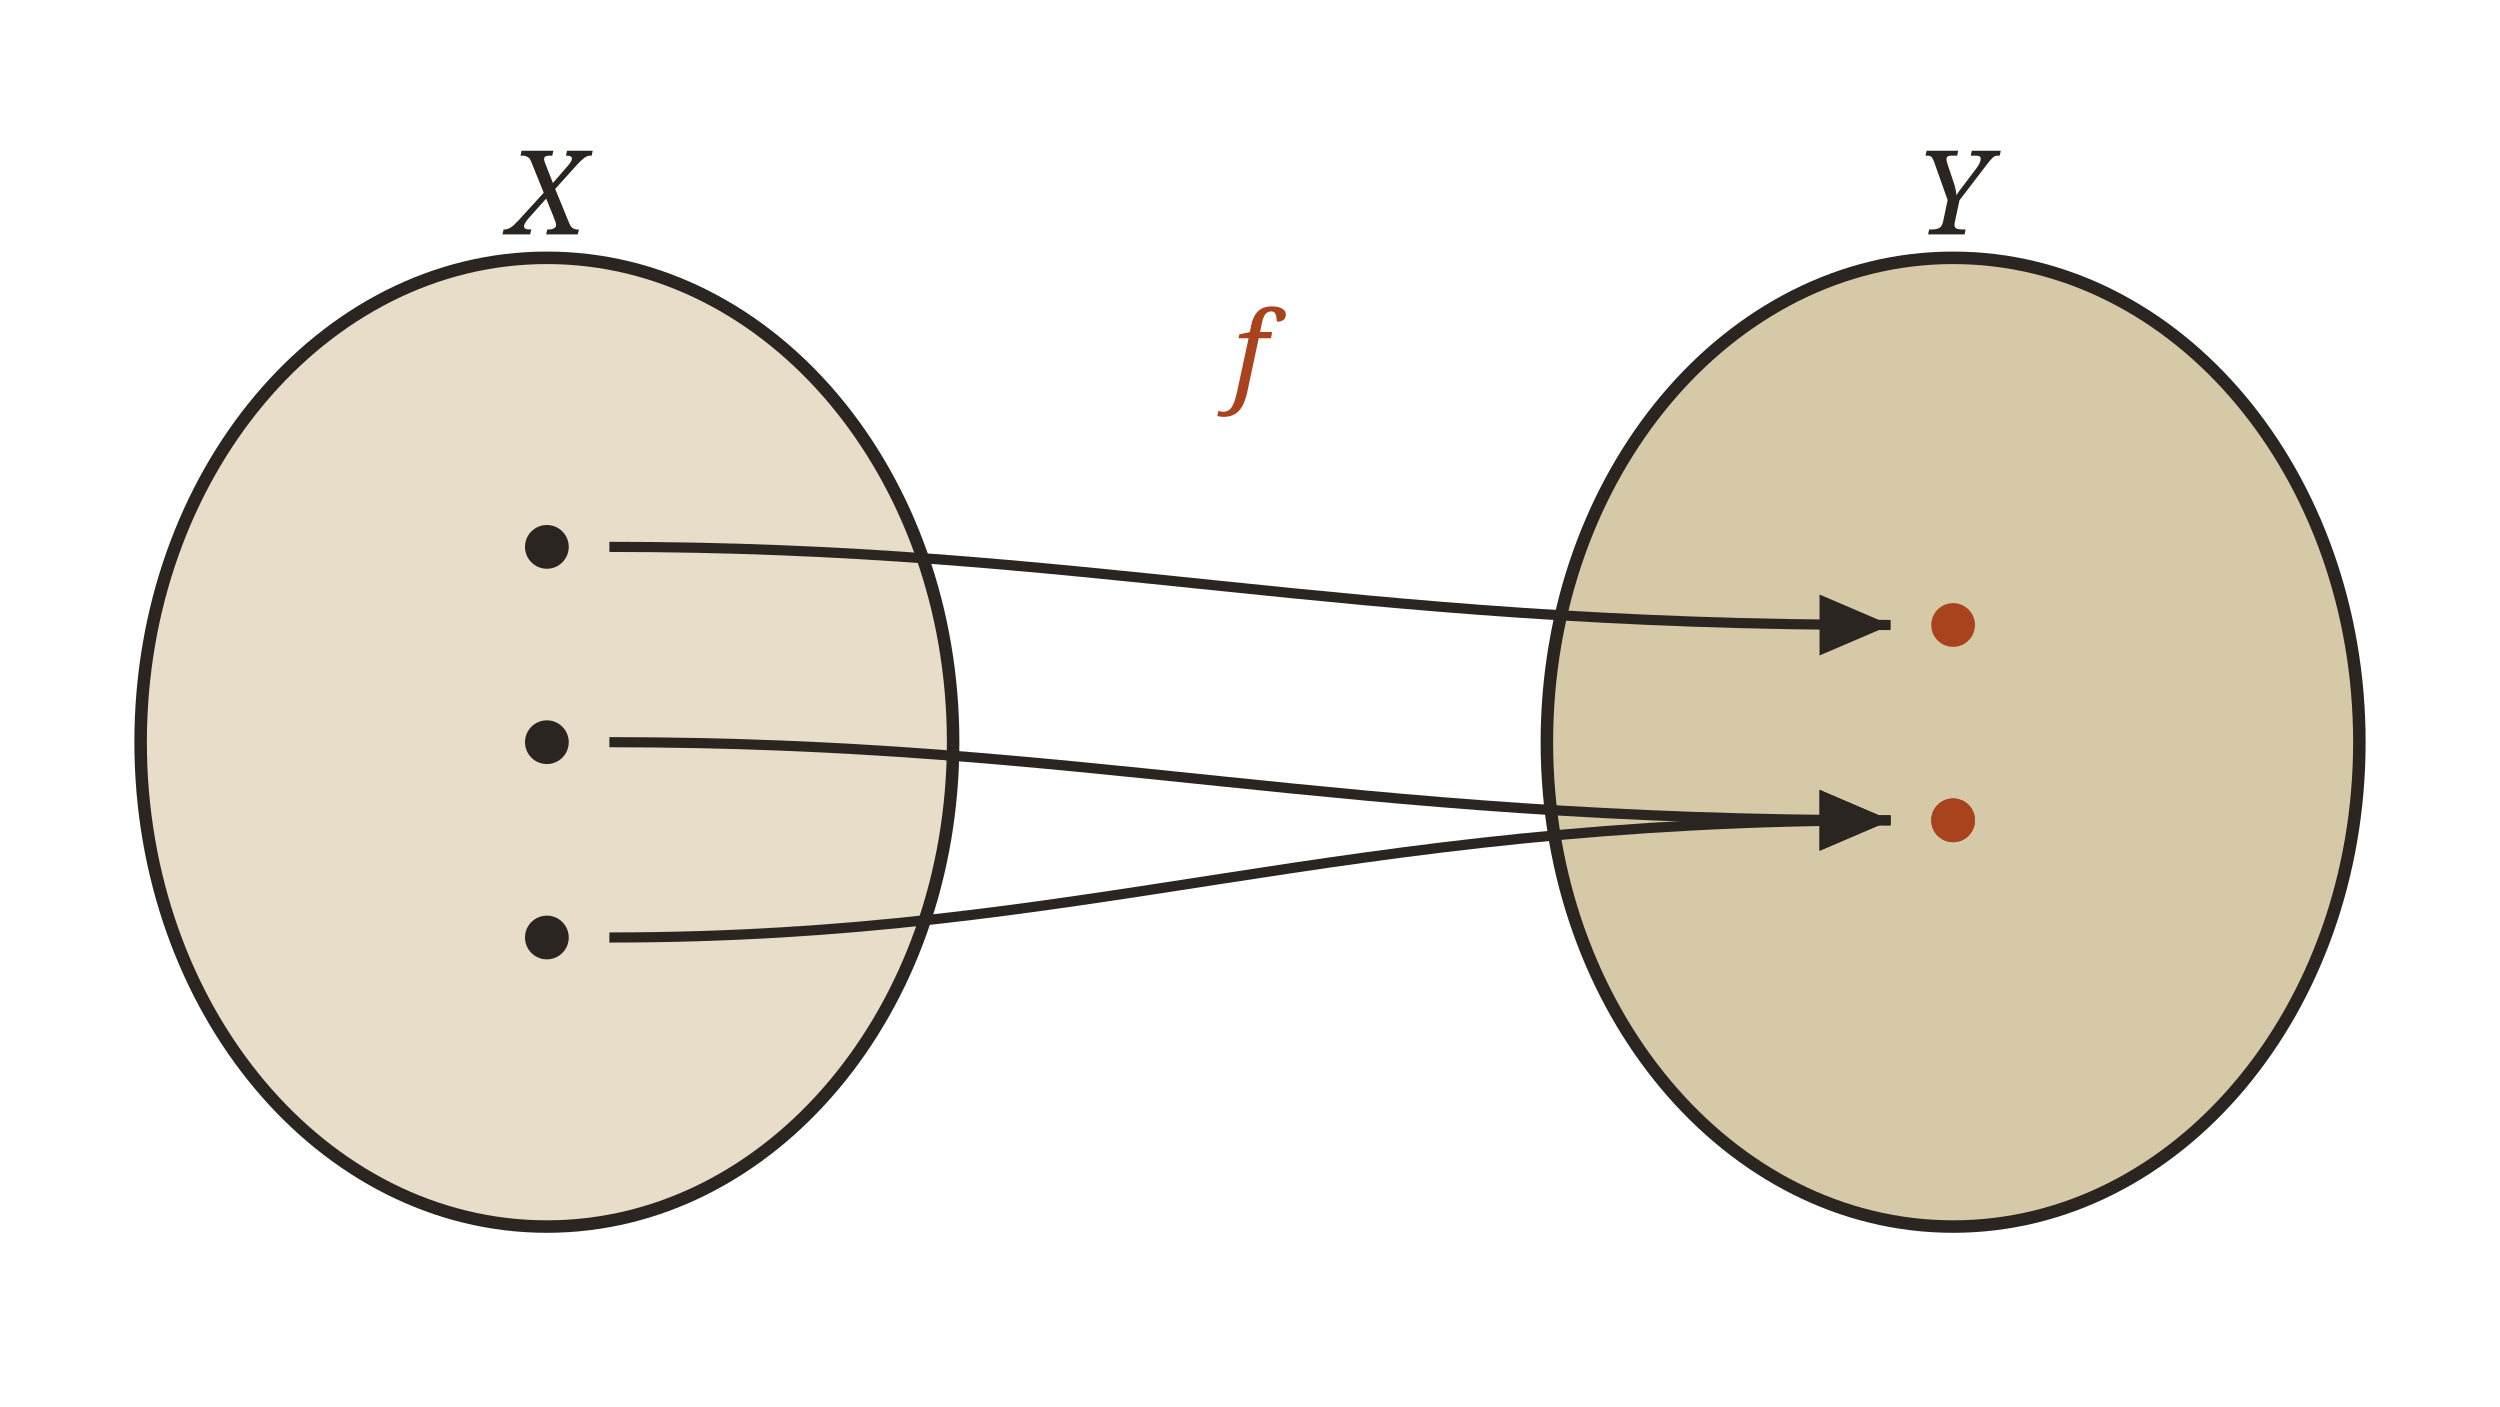
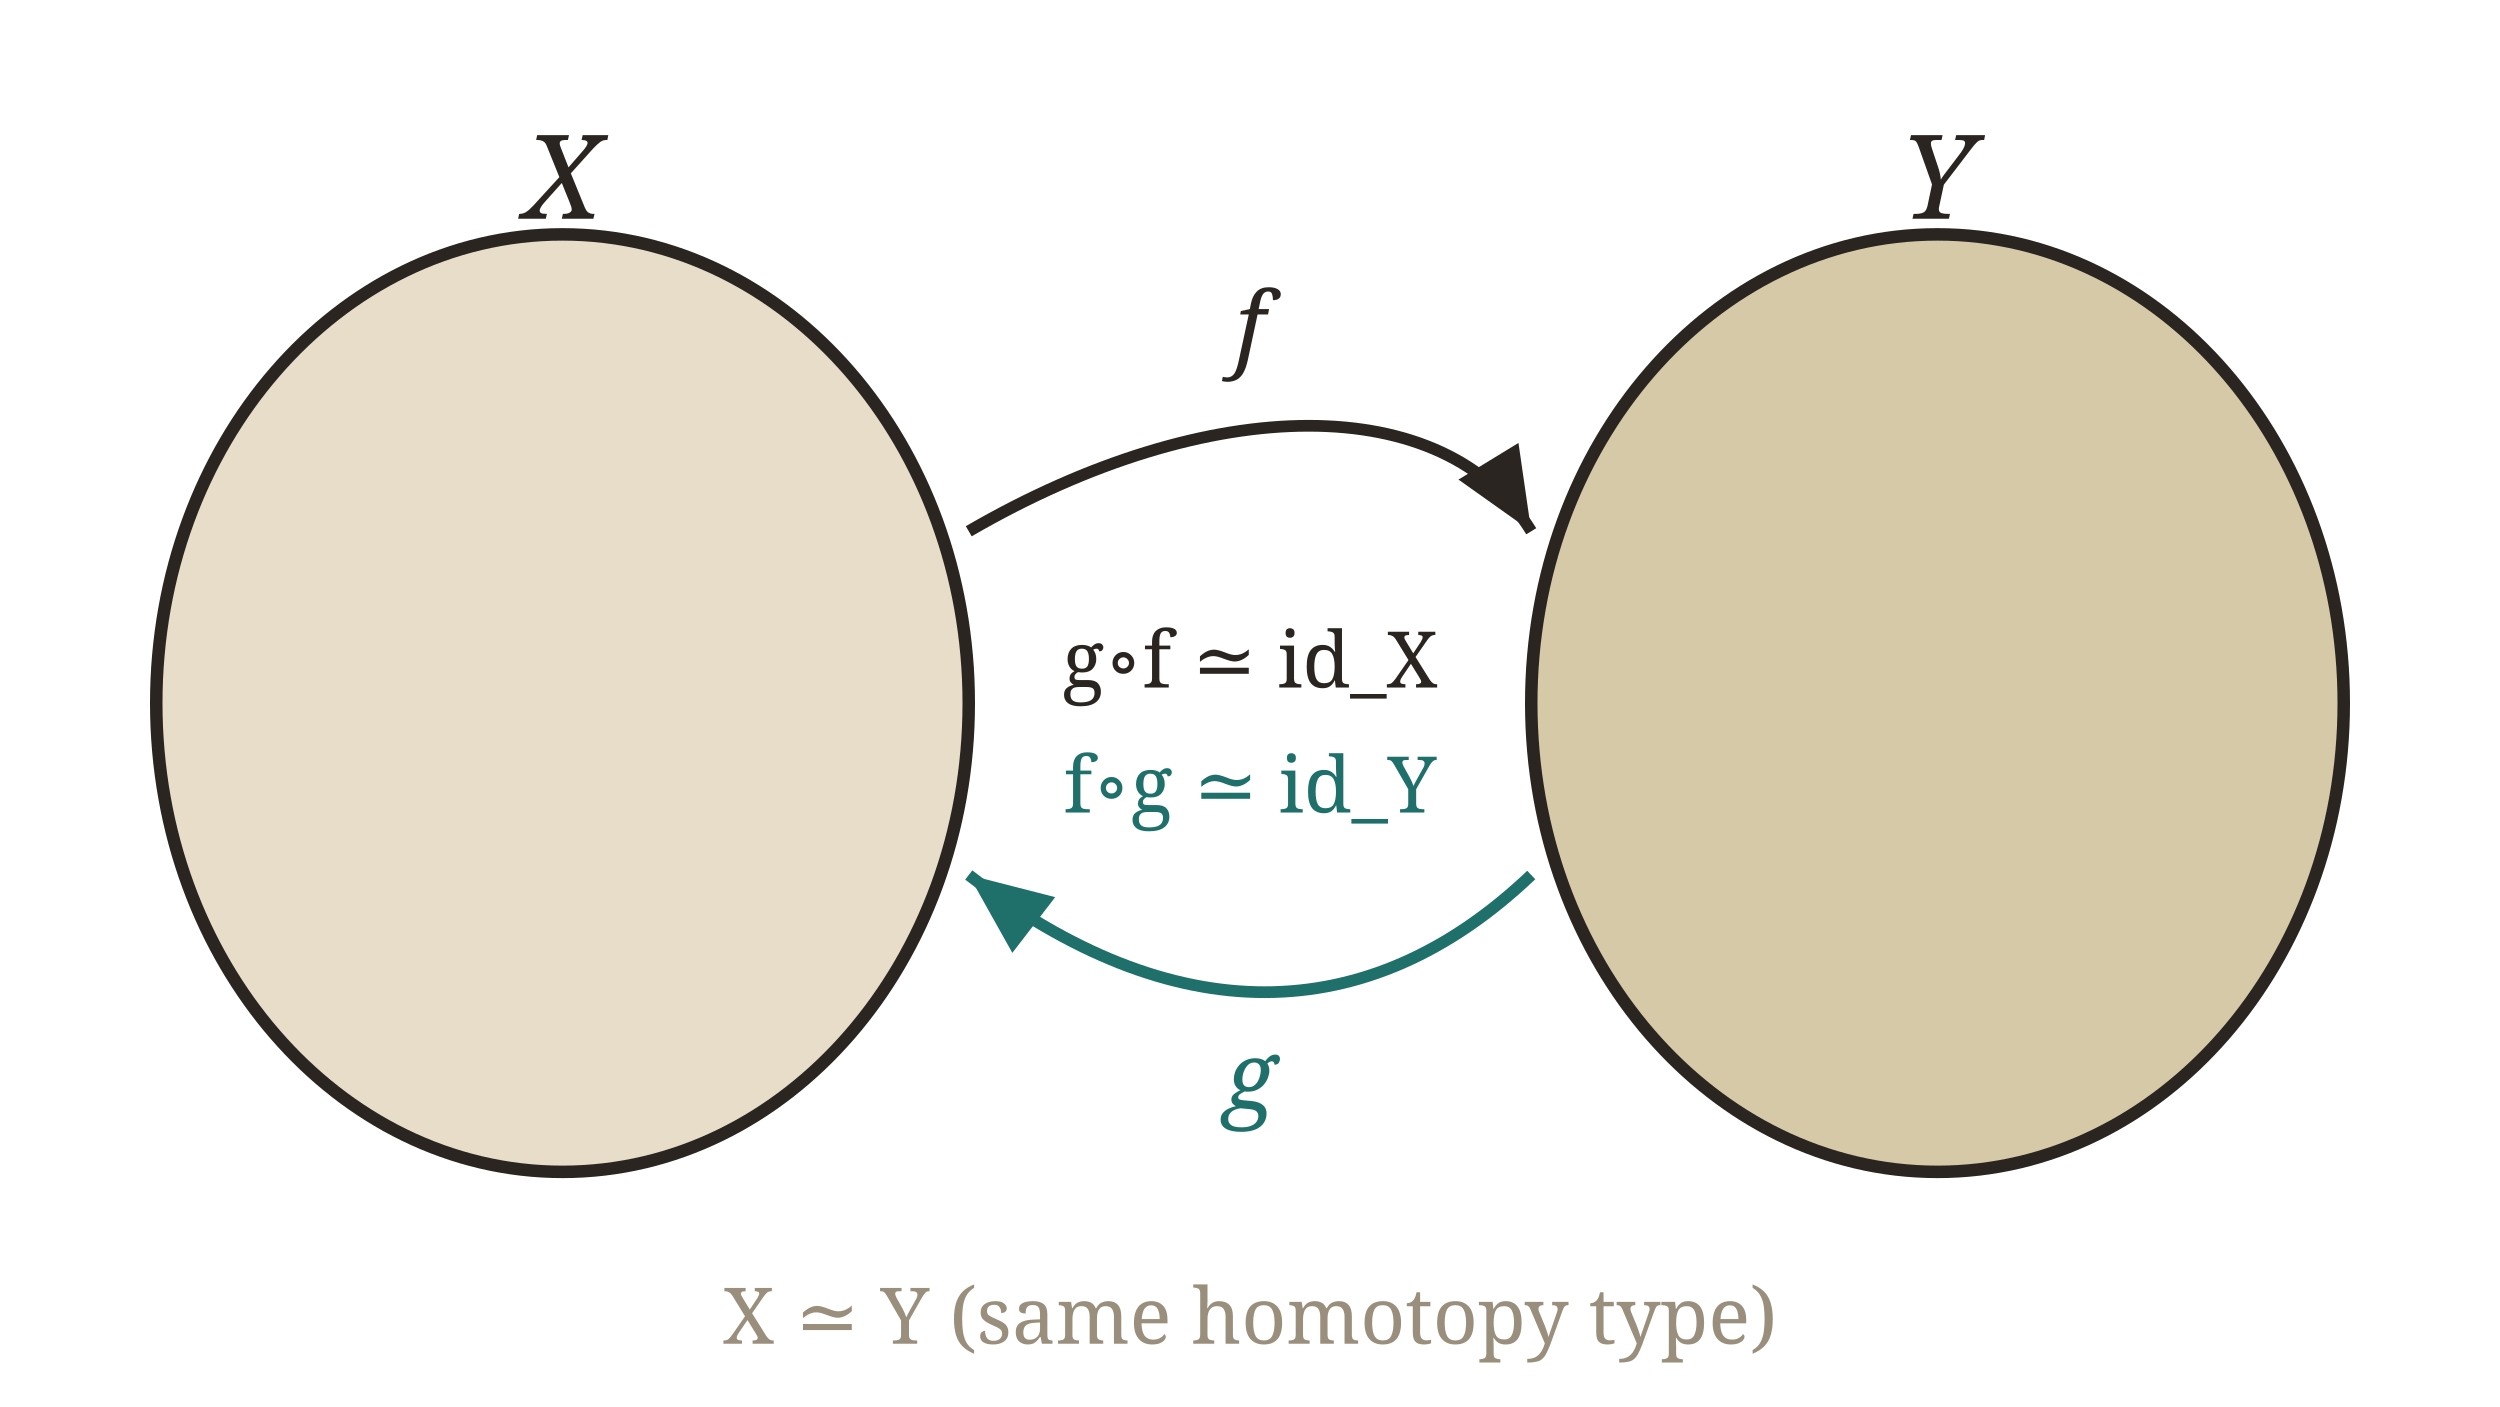
<svg xmlns="http://www.w3.org/2000/svg" viewBox="0 0 320 180" font-family="'Newsreader',Georgia,serif" role="img">
  <defs>
    <marker id="ar" markerWidth="9" markerHeight="9" refX="7" refY="3" orient="auto">
      <path d="M0,0 L7,3 L0,6 Z" fill="var(--dia-ink,#2a2520)" />
    </marker>
-     <marker id="ara" markerWidth="9" markerHeight="9" refX="7" refY="3" orient="auto">
-       <path d="M0,0 L7,3 L0,6 Z" fill="var(--dia-acc,#a8431d)" />
+     <marker id="ar2" markerWidth="9" markerHeight="9" refX="7" refY="3" orient="auto">
+       <path d="M0,0 L7,3 L0,6 Z" fill="var(--dia-acc2,#1f6f6b)" />
    </marker>
  </defs>
-   <ellipse cx="70" cy="95" rx="52" ry="62" fill="var(--dia-fill,#e7ddc9)" stroke="var(--dia-ink,#2a2520)" stroke-width="1.6" />
-   <ellipse cx="250" cy="95" rx="52" ry="62" fill="var(--dia-fil2,#d6c9a8)" stroke="var(--dia-ink,#2a2520)" stroke-width="1.6" />
-   <text x="70" y="30" font-size="15" fill="var(--dia-ink,#2a2520)" text-anchor="middle" font-weight="normal" font-style="italic">X</text>
-   <text x="250" y="30" font-size="15" fill="var(--dia-ink,#2a2520)" text-anchor="middle" font-weight="normal" font-style="italic">Y</text>
-   <circle cx="70" cy="70" r="2.8" fill="var(--dia-ink,#2a2520)" />
-   <circle cx="250" cy="80" r="2.8" fill="var(--dia-acc,#a8431d)" />
-   <path d="M78,70 C140,70 170,80 242,80" fill="none" stroke="var(--dia-ink,#2a2520)" stroke-width="1.3" marker-end="url(#ar)" />
-   <circle cx="70" cy="95" r="2.8" fill="var(--dia-ink,#2a2520)" />
-   <circle cx="250" cy="105" r="2.8" fill="var(--dia-acc,#a8431d)" />
-   <path d="M78,95 C140,95 170,105 242,105" fill="none" stroke="var(--dia-ink,#2a2520)" stroke-width="1.3" marker-end="url(#ar)" />
-   <circle cx="70" cy="120" r="2.8" fill="var(--dia-ink,#2a2520)" />
-   <circle cx="250" cy="105" r="2.8" fill="var(--dia-acc,#a8431d)" />
-   <path d="M78,120 C140,120 170,105 242,105" fill="none" stroke="var(--dia-ink,#2a2520)" stroke-width="1.3" marker-end="url(#ar)" />
-   <text x="160" y="50" font-size="14" fill="var(--dia-acc,#a8431d)" text-anchor="middle" font-weight="normal" font-style="italic">f</text>
+   <ellipse cx="72" cy="90" rx="52" ry="60" fill="var(--dia-fill,#e7ddc9)" stroke="var(--dia-ink,#2a2520)" stroke-width="1.6" />
+   <text x="72" y="28" font-size="15" fill="var(--dia-ink,#2a2520)" text-anchor="middle" font-style="italic">X</text>
+   <ellipse cx="248" cy="90" rx="52" ry="60" fill="var(--dia-fil2,#d6c9a8)" stroke="var(--dia-ink,#2a2520)" stroke-width="1.6" />
+   <text x="248" y="28" font-size="15" fill="var(--dia-ink,#2a2520)" text-anchor="middle" font-style="italic">Y</text>
+   <path d="M124,68 C155,50 185,50 196,68" fill="none" stroke="var(--dia-ink,#2a2520)" stroke-width="1.5" marker-end="url(#ar)" />
+   <text x="160" y="46" font-size="12" fill="var(--dia-ink,#2a2520)" text-anchor="middle" font-style="italic">f</text>
+   <path d="M196,112 C175,132 150,132 124,112" fill="none" stroke="var(--dia-acc2,#1f6f6b)" stroke-width="1.5" marker-end="url(#ar2)" />
+   <text x="160" y="142" font-size="12" fill="var(--dia-acc2,#1f6f6b)" text-anchor="middle" font-style="italic">g</text>
+   <text x="160" y="88" font-size="10" fill="var(--dia-ink,#2a2520)" text-anchor="middle">g∘f ≃ id_X</text>
+   <text x="160" y="104" font-size="10" fill="var(--dia-acc2,#1f6f6b)" text-anchor="middle">f∘g ≃ id_Y</text>
+   <text x="160" y="172" font-size="10" fill="var(--dia-mut,#9a8f7d)" text-anchor="middle">X ≃ Y  (same homotopy type)</text>
</svg>
